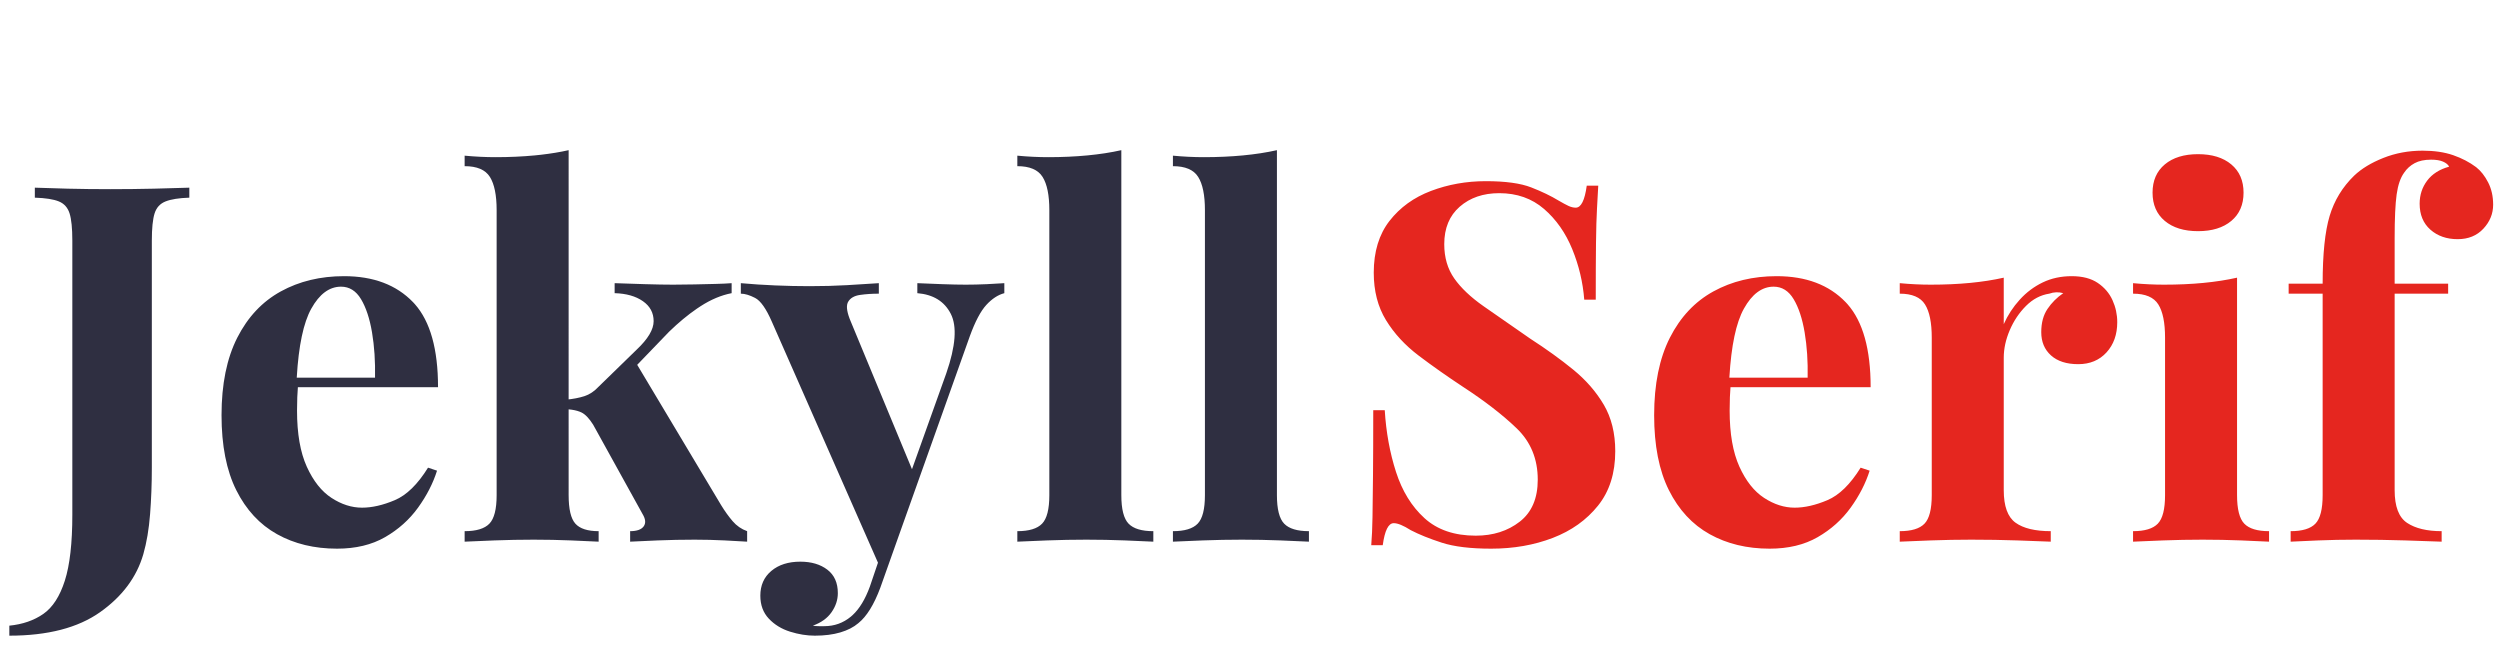
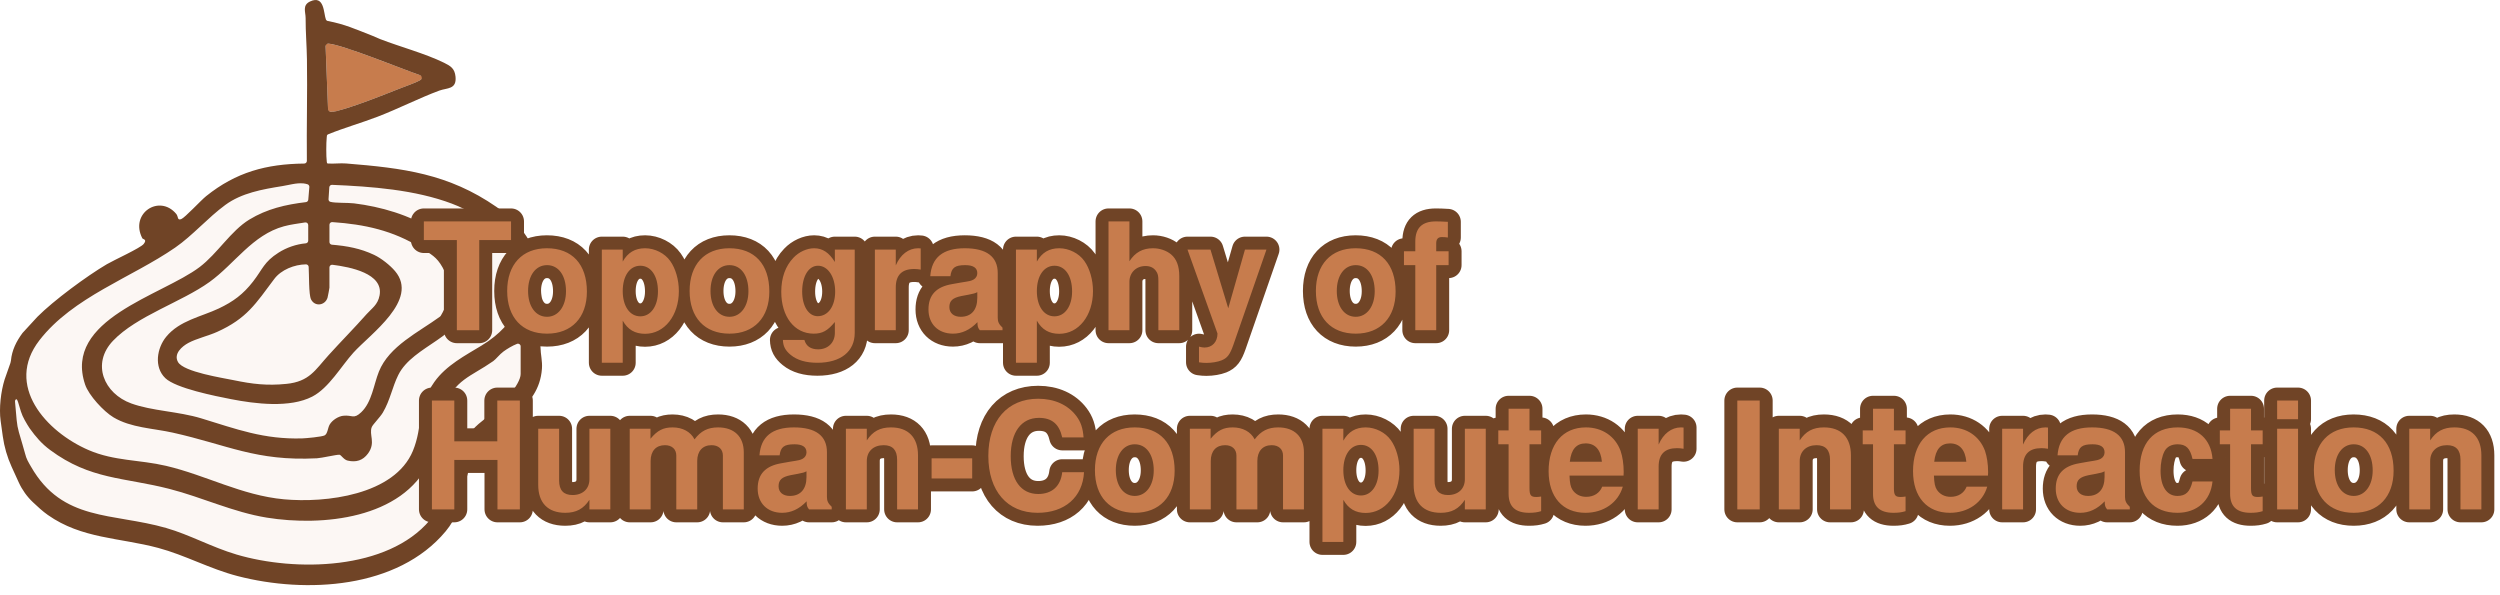
- <svg xmlns="http://www.w3.org/2000/svg" width="240px" height="64px" viewBox="0 0 240 64" version="1.1">
-   <g id="Page-1" stroke="none" stroke-width="1" fill="none" fill-rule="evenodd">
-     <g id="logo" transform="translate(2, 0)" fill-rule="nonzero">
-       <path id="Jekyll" fill="#2f2f41" d="M-1.104,61.024 C2.576,61.024 5.48,60.272 7.608,58.768 C9.736,57.264 11.12,55.408 11.76,53.2 C12.08,52.08 12.296,50.8 12.408,49.36 C12.52,47.92 12.576,46.44 12.576,44.92 L12.576,44.92 L12.576,23.104 C12.576,21.92 12.664,21.048 12.84,20.488 C13.016,19.928 13.368,19.544 13.896,19.336 C14.424,19.128 15.184,19.008 16.176,18.976 L16.176,18.976 L16.176,18.016 C15.28,18.048 14.152,18.08 12.792,18.112 C11.432,18.144 10.032,18.16 8.592,18.16 C7.152,18.16 5.784,18.144 4.488,18.112 C3.192,18.08 2.144,18.048 1.344,18.016 L1.344,18.016 L1.344,18.976 C2.368,19.008 3.136,19.128 3.648,19.336 C4.16,19.544 4.504,19.928 4.68,20.488 C4.856,21.048 4.944,21.92 4.944,23.104 L4.944,23.104 L4.944,49.408 C4.944,52.128 4.704,54.24 4.224,55.744 C3.744,57.248 3.056,58.312 2.16,58.936 C1.264,59.56 0.176,59.936 -1.104,60.064 L-1.104,60.064 L-1.104,61.024 Z M30.355,52.672 C32.147,52.672 33.683,52.304 34.963,51.568 C36.243,50.832 37.299,49.888 38.131,48.736 C38.963,47.584 39.571,46.4 39.955,45.184 L39.955,45.184 L39.091,44.896 C38.099,46.496 37.035,47.536 35.899,48.016 C34.763,48.496 33.715,48.736 32.755,48.736 C31.763,48.736 30.787,48.424 29.827,47.8 C28.867,47.176 28.075,46.176 27.451,44.8 C26.827,43.424 26.515,41.632 26.515,39.424 C26.515,38.976 26.523,38.544 26.539,38.128 C26.555,37.712 26.579,37.312 26.611,36.928 L26.593,37.168 L40.051,37.168 C40.051,33.532 39.309,30.875 37.826,29.197 L37.651,29.008 C36.051,27.344 33.843,26.512 31.027,26.512 C28.755,26.512 26.731,27 24.955,27.976 C23.179,28.952 21.787,30.432 20.779,32.416 C19.771,34.4 19.267,36.88 19.267,39.856 C19.267,42.768 19.739,45.168 20.683,47.056 C21.627,48.944 22.931,50.352 24.595,51.28 C26.259,52.208 28.179,52.672 30.355,52.672 Z M26.49,36.22 C26.669,33.175 27.133,30.979 27.883,29.632 C28.667,28.224 29.619,27.52 30.739,27.52 C31.539,27.52 32.179,27.92 32.659,28.72 C33.139,29.52 33.491,30.584 33.715,31.912 C33.939,33.24 34.035,34.688 34.003,36.256 L34.003,36.256 L26.487,36.256 L26.49,36.22 Z M69.725,52 L69.725,50.992 C69.181,50.8 68.717,50.48 68.333,50.032 C67.949,49.584 67.581,49.072 67.229,48.496 L67.229,48.496 L59.172,35.023 L62.237,31.84 C63.133,30.972 64.016,30.239 64.888,29.64 L65.261,29.392 C66.253,28.752 67.245,28.336 68.237,28.144 L68.237,28.144 L68.237,27.184 C67.853,27.216 67.341,27.24 66.701,27.256 C66.061,27.272 65.381,27.288 64.661,27.304 C63.941,27.32 63.261,27.328 62.621,27.328 C61.885,27.328 60.989,27.312 59.933,27.28 C58.877,27.248 57.901,27.216 57.005,27.184 L57.005,27.184 L57.005,28.144 C58.125,28.176 59.029,28.432 59.717,28.912 C60.405,29.392 60.749,30.032 60.749,30.832 C60.749,31.632 60.205,32.544 59.117,33.568 L59.117,33.568 L55.469,37.12 C55.053,37.568 54.597,37.872 54.101,38.032 C53.605,38.192 53.021,38.304 52.349,38.368 L52.588,38.342 L52.589,14.416 C51.762,14.603 50.869,14.75 49.909,14.859 L49.325,14.92 C48.141,15.032 46.893,15.088 45.581,15.088 C44.621,15.088 43.629,15.04 42.605,14.944 L42.605,14.944 L42.605,15.952 C43.789,15.952 44.597,16.296 45.029,16.984 C45.461,17.672 45.677,18.736 45.677,20.176 L45.677,20.176 L45.677,47.536 C45.677,48.88 45.445,49.792 44.981,50.272 C44.517,50.752 43.725,50.992 42.605,50.992 L42.605,50.992 L42.605,52 C43.245,51.968 44.197,51.928 45.461,51.88 C46.725,51.832 47.981,51.808 49.229,51.808 C50.445,51.808 51.637,51.832 52.805,51.88 C53.973,51.928 54.861,51.968 55.469,52 L55.469,52 L55.469,50.992 C54.413,50.992 53.669,50.752 53.237,50.272 C52.805,49.792 52.589,48.88 52.589,47.536 L52.589,47.536 L52.588,39.298 L52.602,39.298 C53.012,39.336 53.36,39.41 53.648,39.521 L53.813,39.592 C54.181,39.768 54.557,40.16 54.941,40.768 L54.941,40.768 L59.693,49.36 C59.981,49.84 60.013,50.232 59.789,50.536 C59.565,50.84 59.133,50.992 58.493,50.992 L58.493,50.992 L58.493,52 C59.069,51.968 59.949,51.928 61.133,51.88 C62.317,51.832 63.501,51.808 64.685,51.808 C65.645,51.808 66.605,51.832 67.565,51.88 C68.525,51.928 69.245,51.968 69.725,52 L69.725,52 Z M76.224,61.024 C77.152,61.024 77.968,60.92 78.672,60.712 C79.376,60.504 79.952,60.208 80.4,59.824 C81.2,59.184 81.904,58.048 82.512,56.416 L82.512,56.416 L84.336,51.28 L91.104,32.272 C91.616,30.864 92.144,29.864 92.688,29.272 C93.232,28.68 93.808,28.304 94.416,28.144 L94.416,28.144 L94.416,27.184 C94,27.216 93.44,27.248 92.736,27.28 C92.032,27.312 91.36,27.328 90.72,27.328 C90.08,27.328 89.328,27.312 88.464,27.28 C87.6,27.248 86.8,27.216 86.064,27.184 L86.064,27.184 L86.064,28.144 C87.6,28.272 88.672,28.936 89.28,30.136 C89.888,31.336 89.744,33.232 88.848,35.824 L88.848,35.824 L85.55,45.046 L79.68,30.88 C79.325,30.053 79.223,29.451 79.373,29.074 L79.416,28.984 C79.624,28.616 80.008,28.392 80.568,28.312 C81.128,28.232 81.728,28.192 82.368,28.192 L82.368,28.192 L82.368,27.184 C81.408,27.248 80.384,27.312 79.296,27.376 C78.208,27.44 77.008,27.472 75.696,27.472 C74.64,27.472 73.544,27.448 72.408,27.4 C71.272,27.352 70.176,27.28 69.12,27.184 L69.12,27.184 L69.12,28.192 C69.504,28.192 69.96,28.328 70.488,28.6 C71.016,28.872 71.552,29.632 72.096,30.88 L72.096,30.88 L82.285,54.018 L81.504,56.32 C81.061,57.531 80.509,58.442 79.847,59.053 L79.68,59.2 C78.944,59.808 78.096,60.112 77.136,60.112 L77.136,60.112 L76.608,60.112 C76.384,60.112 76.192,60.096 76.032,60.064 C76.832,59.776 77.432,59.344 77.832,58.768 C78.232,58.192 78.432,57.584 78.432,56.944 C78.432,55.952 78.096,55.2 77.424,54.688 C76.752,54.176 75.888,53.92 74.832,53.92 C73.68,53.92 72.752,54.216 72.048,54.808 C71.344,55.4 70.992,56.192 70.992,57.184 C70.992,58.08 71.264,58.816 71.808,59.392 C72.352,59.968 73.032,60.384 73.848,60.64 C74.664,60.896 75.456,61.024 76.224,61.024 Z M108.72,52 L108.72,50.992 C107.6,50.992 106.808,50.752 106.344,50.272 C105.88,49.792 105.648,48.88 105.648,47.536 L105.648,47.536 L105.648,14.416 C104.656,14.64 103.568,14.808 102.384,14.92 C101.2,15.032 99.952,15.088 98.64,15.088 C97.68,15.088 96.688,15.04 95.664,14.944 L95.664,14.944 L95.664,15.952 C96.848,15.952 97.656,16.296 98.088,16.984 C98.52,17.672 98.736,18.736 98.736,20.176 L98.736,20.176 L98.736,47.536 C98.736,48.88 98.504,49.792 98.04,50.272 C97.576,50.752 96.784,50.992 95.664,50.992 L95.664,50.992 L95.664,52 C96.304,51.968 97.256,51.928 98.52,51.88 C99.784,51.832 101.04,51.808 102.288,51.808 C103.536,51.808 104.768,51.832 105.984,51.88 C107.2,51.928 108.112,51.968 108.72,52 L108.72,52 Z M123.657,52 L123.657,50.992 C122.537,50.992 121.745,50.752 121.281,50.272 C120.817,49.792 120.585,48.88 120.585,47.536 L120.585,47.536 L120.585,14.416 C119.593,14.64 118.505,14.808 117.321,14.92 C116.137,15.032 114.889,15.088 113.577,15.088 C112.617,15.088 111.625,15.04 110.601,14.944 L110.601,14.944 L110.601,15.952 C111.785,15.952 112.593,16.296 113.025,16.984 C113.457,17.672 113.673,18.736 113.673,20.176 L113.673,20.176 L113.673,47.536 C113.673,48.88 113.441,49.792 112.977,50.272 C112.513,50.752 111.721,50.992 110.601,50.992 L110.601,50.992 L110.601,52 C111.241,51.968 112.193,51.928 113.457,51.88 C114.721,51.832 115.977,51.808 117.225,51.808 C118.473,51.808 119.705,51.832 120.921,51.88 C122.137,51.928 123.049,51.968 123.657,52 L123.657,52 Z" />
-       <path id="Serif" fill="#E5261F" d="M141.16,52.672 C143.304,52.672 145.272,52.328 147.064,51.64 C148.856,50.952 150.304,49.92 151.408,48.544 C152.512,47.168 153.064,45.424 153.064,43.312 C153.064,41.584 152.696,40.096 151.96,38.848 C151.224,37.6 150.248,36.48 149.032,35.488 C147.816,34.496 146.44,33.504 144.904,32.512 C143.144,31.296 141.648,30.256 140.416,29.392 C139.184,28.528 138.248,27.64 137.608,26.728 C136.968,25.816 136.648,24.72 136.648,23.44 C136.648,21.904 137.144,20.704 138.136,19.84 C139.128,18.976 140.392,18.544 141.928,18.544 C143.624,18.544 145.056,19.048 146.224,20.056 C147.392,21.064 148.296,22.352 148.936,23.92 C149.576,25.488 149.96,27.104 150.088,28.768 L150.088,28.768 L151.192,28.768 C151.192,26.528 151.2,24.72 151.216,23.344 C151.232,21.968 151.264,20.856 151.312,20.008 C151.36,19.16 151.4,18.432 151.432,17.824 L151.432,17.824 L150.328,17.824 C150.136,19.232 149.784,19.936 149.272,19.936 C149.048,19.936 148.816,19.88 148.576,19.768 C148.336,19.656 148.024,19.488 147.64,19.264 C146.904,18.816 146.024,18.392 145,17.992 C143.976,17.592 142.52,17.392 140.632,17.392 C138.776,17.392 137.024,17.704 135.376,18.328 C133.728,18.952 132.4,19.912 131.392,21.208 C130.384,22.504 129.88,24.16 129.88,26.176 C129.88,27.936 130.272,29.456 131.056,30.736 C131.84,32.016 132.888,33.152 134.2,34.144 C135.512,35.136 136.92,36.128 138.424,37.12 C140.536,38.496 142.264,39.832 143.608,41.128 C144.952,42.424 145.624,44.064 145.624,46.048 C145.624,47.84 145.048,49.184 143.896,50.08 C142.744,50.976 141.336,51.424 139.672,51.424 C137.624,51.424 135.984,50.864 134.752,49.744 C133.52,48.624 132.608,47.144 132.016,45.304 C131.424,43.464 131.064,41.488 130.936,39.376 L130.936,39.376 L129.832,39.376 C129.832,41.904 129.824,43.992 129.808,45.64 C129.792,47.288 129.776,48.624 129.76,49.648 C129.744,50.672 129.704,51.568 129.64,52.336 L129.64,52.336 L130.744,52.336 C130.936,50.928 131.288,50.224 131.8,50.224 C132.184,50.224 132.728,50.448 133.432,50.896 C134.232,51.312 135.224,51.712 136.408,52.096 C137.592,52.48 139.176,52.672 141.16,52.672 Z M167.886,52.672 C169.678,52.672 171.214,52.304 172.494,51.568 C173.774,50.832 174.83,49.888 175.662,48.736 C176.494,47.584 177.102,46.4 177.486,45.184 L177.486,45.184 L176.622,44.896 C175.63,46.496 174.566,47.536 173.43,48.016 C172.294,48.496 171.246,48.736 170.286,48.736 C169.294,48.736 168.318,48.424 167.358,47.8 C166.398,47.176 165.606,46.176 164.982,44.8 C164.358,43.424 164.046,41.632 164.046,39.424 C164.046,38.976 164.054,38.544 164.07,38.128 C164.086,37.712 164.11,37.312 164.142,36.928 L164.124,37.168 L177.582,37.168 C177.582,33.532 176.84,30.875 175.357,29.197 L175.182,29.008 C173.582,27.344 171.374,26.512 168.558,26.512 C166.286,26.512 164.262,27 162.486,27.976 C160.71,28.952 159.318,30.432 158.31,32.416 C157.302,34.4 156.798,36.88 156.798,39.856 C156.798,42.768 157.27,45.168 158.214,47.056 C159.158,48.944 160.462,50.352 162.126,51.28 C163.79,52.208 165.71,52.672 167.886,52.672 Z M164.021,36.22 C164.2,33.175 164.664,30.979 165.414,29.632 C166.198,28.224 167.15,27.52 168.27,27.52 C169.07,27.52 169.71,27.92 170.19,28.72 C170.67,29.52 171.022,30.584 171.246,31.912 C171.47,33.24 171.566,34.688 171.534,36.256 L171.534,36.256 L164.018,36.256 L164.021,36.22 Z M194.872,52 L194.872,50.992 C193.368,50.992 192.24,50.72 191.488,50.176 C190.736,49.632 190.36,48.592 190.36,47.056 L190.36,47.056 L190.36,34.336 C190.36,33.472 190.552,32.592 190.936,31.696 C191.32,30.8 191.84,30.024 192.496,29.368 C193.152,28.712 193.896,28.32 194.728,28.192 C195.176,28.032 195.624,28.016 196.072,28.144 C195.464,28.56 194.96,29.064 194.56,29.656 C194.16,30.248 193.96,30.992 193.96,31.888 C193.96,32.816 194.272,33.56 194.896,34.12 C195.52,34.68 196.392,34.96 197.512,34.96 C198.632,34.96 199.536,34.584 200.224,33.832 C200.912,33.08 201.256,32.112 201.256,30.928 C201.256,30.192 201.104,29.488 200.8,28.816 C200.496,28.144 200.024,27.592 199.384,27.16 C198.744,26.728 197.912,26.512 196.888,26.512 C195.864,26.512 194.936,26.712 194.104,27.112 C193.272,27.512 192.536,28.064 191.896,28.768 C191.256,29.472 190.744,30.256 190.36,31.12 L190.36,31.12 L190.36,26.656 C189.368,26.88 188.288,27.048 187.12,27.16 C185.952,27.272 184.696,27.328 183.352,27.328 C182.392,27.328 181.4,27.28 180.376,27.184 L180.376,27.184 L180.376,28.192 C181.56,28.192 182.368,28.536 182.8,29.224 C183.232,29.912 183.448,30.976 183.448,32.416 L183.448,32.416 L183.448,47.536 C183.448,48.88 183.216,49.792 182.752,50.272 C182.288,50.752 181.496,50.992 180.376,50.992 L180.376,50.992 L180.376,52 C181.048,51.968 182.04,51.928 183.352,51.88 C184.664,51.832 185.96,51.808 187.24,51.808 C188.776,51.808 190.248,51.832 191.656,51.88 C193.064,51.928 194.136,51.968 194.872,52 L194.872,52 Z M209.013,22.192 C210.357,22.192 211.421,21.864 212.205,21.208 C212.989,20.552 213.381,19.648 213.381,18.496 C213.381,17.344 212.989,16.44 212.205,15.784 C211.421,15.128 210.357,14.8 209.013,14.8 C207.669,14.8 206.605,15.128 205.821,15.784 C205.037,16.44 204.645,17.344 204.645,18.496 C204.645,19.648 205.037,20.552 205.821,21.208 C206.605,21.864 207.669,22.192 209.013,22.192 Z M215.829,52 L215.829,50.992 C214.709,50.992 213.917,50.752 213.453,50.272 C212.989,49.792 212.757,48.88 212.757,47.536 L212.757,47.536 L212.757,26.656 C211.765,26.88 210.685,27.048 209.517,27.16 C208.349,27.272 207.093,27.328 205.749,27.328 C204.789,27.328 203.797,27.28 202.773,27.184 L202.773,27.184 L202.773,28.192 C203.957,28.192 204.765,28.536 205.197,29.224 C205.629,29.912 205.845,30.976 205.845,32.416 L205.845,32.416 L205.845,47.536 C205.845,48.88 205.613,49.792 205.149,50.272 C204.685,50.752 203.893,50.992 202.773,50.992 L202.773,50.992 L202.773,52 C203.413,51.968 204.373,51.928 205.653,51.88 C206.933,51.832 208.197,51.808 209.445,51.808 C210.693,51.808 211.925,51.832 213.141,51.88 C214.357,51.928 215.253,51.968 215.829,52 L215.829,52 Z M232.398,52 L232.398,50.992 C230.99,50.992 229.886,50.728 229.086,50.2 C228.286,49.672 227.886,48.624 227.886,47.056 L227.886,47.056 L227.886,28.192 L233.022,28.192 L233.022,27.232 L227.886,27.232 L227.886,22.864 C227.886,20.976 227.95,19.576 228.078,18.664 C228.206,17.752 228.446,17.056 228.798,16.576 C229.054,16.192 229.39,15.888 229.806,15.664 C230.222,15.44 230.75,15.328 231.39,15.328 C231.87,15.328 232.254,15.392 232.542,15.52 C232.83,15.648 233.022,15.808 233.118,16 C232.19,16.256 231.486,16.704 231.006,17.344 C230.526,17.984 230.286,18.72 230.286,19.552 C230.286,20.608 230.63,21.44 231.318,22.048 C232.006,22.656 232.878,22.96 233.934,22.96 C234.958,22.96 235.782,22.624 236.406,21.952 C237.03,21.28 237.342,20.512 237.342,19.648 C237.342,18.848 237.182,18.136 236.862,17.512 C236.542,16.888 236.158,16.4 235.71,16.048 C235.07,15.568 234.334,15.184 233.502,14.896 C232.67,14.608 231.694,14.464 230.574,14.464 C229.23,14.464 227.974,14.696 226.806,15.16 C225.638,15.624 224.702,16.192 223.998,16.864 C222.878,17.952 222.094,19.24 221.646,20.728 C221.198,22.216 220.974,24.384 220.974,27.232 L220.974,27.232 L217.71,27.232 L217.71,28.192 L220.974,28.192 L220.974,47.536 C220.974,48.88 220.742,49.792 220.278,50.272 C219.814,50.752 219.022,50.992 217.902,50.992 L217.902,50.992 L217.902,52 C218.51,51.968 219.398,51.928 220.566,51.88 C221.734,51.832 222.926,51.808 224.142,51.808 C225.806,51.808 227.39,51.832 228.894,51.88 C230.398,51.928 231.566,51.968 232.398,52 L232.398,52 Z" />
+ <svg xmlns="http://www.w3.org/2000/svg" id="Layer_2" data-name="Layer 2" viewBox="0 0 2411.41 573.07">
+   <defs>
+     <style>
+       .cls-1 {
+         fill: none;
+         stroke: #704426;
+         stroke-linecap: round;
+         stroke-linejoin: round;
+         stroke-width: 25px;
+       }
+ 
+       .cls-1, .cls-2, .cls-3 {
+         font-family: Helvetica-Bold, Helvetica;
+         font-size: 144px;
+         font-weight: 700;
+       }
+ 
+       .cls-4 {
+         fill: #fcf7f4;
+       }
+ 
+       .cls-5, .cls-3 {
+         fill: #c77c4d;
+       }
+ 
+       .cls-2, .cls-6 {
+         fill: #704426;
+       }
+ 
+       .cls-7 {
+         letter-spacing: -.07em;
+       }
+ 
+       .cls-8 {
+         fill: #fcf7f4;
+       }
+     </style>
+   </defs>
+   <g id="Layer_1-2" data-name="Layer 1">
+     <g>
+       <path class="cls-4" d="M14.46,379.4c8.87,8.05,24.18,47.46,33.98,54.72,38.75,28.71,71.22,26.24,114.94,37.46,31.6,8.1,61.51,22.47,93.94,27.72,53.47,8.66,130.9,1.17,156.75-53.85,8.14-17.33,6.82-34.72,13.63-51.68,11.26-28.06,25.9-29.97,48.06-45.42,2.65-1.85,6.06-6.5,9.91-9.3,4.35-3.17,11.37-7.31,16.53-8.44v30.09c0,10.18-18.53,29.99-26.24,36.56-11.39,9.71-17.6,12.5-27.3,26.44-16.7,24.01-13.83,54.04-34.04,78.03-40.94,48.59-129.99,49.86-186.47,33.14-23.87-7.07-45.2-19.1-67.88-25.61-51.71-14.83-99.95-5.93-130.37-59.16-2.52-4.4-18.8-24.95-21.78-28.86l6.33-41.83Z" />
+       <path class="cls-8" d="M298.55,178.28l-1.39,16.45c-20.27,2.27-39,6.33-56.6,17.03s-30.79,32.78-47.96,45.81c-36.43,27.64-131.86,50.2-110.49,113.43,3.48,10.31,17.88,25.92,27.34,31.57,16.92,10.11,38.21,10.53,57,14.71,53.29,11.85,80.29,27.78,139.23,24.79,4.62-.23,19.48-3.74,21.76-3.42,1.68.24,4.1,4.78,7.91,5.65,8.18,1.88,14.66-.14,19.57-6.78,7.88-10.63.68-18.31,3.73-25.67,1-2.41,8.07-9.55,10.59-13.8,7.08-11.95,9.17-24.72,14.92-36.3,14.4-28.98,62.55-36.29,66.68-71.63,7.2-61.7-58.86-87.77-109.37-93.97-5.9-.72-18.2-.17-22.86-1.48-.82-.23-1.62-.81-1.77-1.68l.95-14.79c38.66,1.57,81.75,4.51,118.14,18.26,64.55,24.4,98.2,94.32,28.83,136.69-15.83,9.67-34.33,19.12-45.79,35.25-16.57,23.32-10.97,42.86-20.67,66.39-17.61,42.72-84.22,50.55-124.54,46.79-40.72-3.8-75.16-23.28-113.7-32.29-25.66-6-49.76-4.5-74.5-15.14-40.89-17.6-81.4-62.24-47.46-106,32.32-41.67,88.87-60.3,130.88-89.33,16.88-11.67,31.42-28.74,48.47-41.23,15.66-11.47,35.61-14.98,54.91-18.09,6.88-1.11,13.41-3.26,20.49-2.58,1.99.19,3.82.85,5.72,1.35Z" />
+       <path class="cls-4" d="M297.3,214.07v20.49c-9.99.45-20.24,3.82-28.62,9.16-14.18,9.03-15.21,15.81-24.62,27.92-9.46,12.18-19.06,19.31-32.97,25.9-16.85,8-37.84,11.55-50.79,27.33-8.99,10.97-11.92,29.28-.87,39.87,10.25,9.82,48.45,17.35,63.58,20.3,23.22,4.53,56.58,8.69,78.2-2.5,16.02-8.29,27.9-29.33,39.64-42.32,16.31-18.06,63.65-50.94,40.24-78.68-4.85-5.75-13.28-12.4-20.18-15.68-13.98-6.64-27.79-8.9-43.12-10.03v-21.77c32.32,1.97,60.76,7.81,88.25,25.08,9.68,6.08,15.13,8.54,20.85,18.85,9.46,17.05,7.68,30.76-2.06,47.11-20.67,15.19-49.38,28.47-59.35,53.34-5.05,12.59-6.72,29.44-17.09,39.25-7.38,6.98-8.56,2.41-17.18,3.32-4.95.52-10.74,4.28-13.23,8.54-1.89,3.24-1.87,8.86-4.92,10.44-2.56,1.33-17.61,2.76-21.46,2.87-37.21,1.1-63.27-8.91-97.36-19.3-22.27-6.78-47.36-7.09-67.57-14.39-26.31-9.51-38.76-38.31-17.61-60.49,22.92-24.03,66.06-37.22,93.11-56.71,24.09-17.36,41.41-45.5,71.8-53.7,7.73-2.09,15.5-2.77,23.33-4.21Z" />
+       <path class="cls-4" d="M317.79,255.05c16.06,1.83,52.47,7.47,48.36,29.8-1.7,9.23-7.55,12.54-12.54,18.18-11.96,13.5-24.86,26.53-36.65,39.55-13.02,14.37-18.43,25.48-40.8,27.71-18.66,1.86-32.72.15-50.28-3.49-10.99-2.28-48.68-8-54.15-17.56-4.49-7.84,3.67-15.08,10.08-18.5,7.84-4.18,19.15-6.78,27.58-10.57,28.68-12.9,37.24-27.16,55.19-51.1,7.11-9.48,21.09-14.53,32.72-14.03,1.22,1.19-.05,28.32,2.72,33.77,3.76,7.38,13.58,5.85,15.91-1.68.29-.92,1.84-9.19,1.84-9.68v-22.41Z" />
+       <path class="cls-5" d="M407.43,73.22c.38,2.11-1.01,3.44-2.64,4.38-4,2.3-14.96,6.07-20.06,8.11-16.83,6.73-43.45,17.23-60.44,21.52-2.57.65-5.16.68-7.78.56l-2.55-65.31c4.79-4.6,82,27.54,93.48,30.74Z" />
+       <path class="cls-6" d="M521.35,335.14c-.62-57.63,11.05-98.51-42.5-135.57-46.43-32.13-90.15-37.45-145.01-41.89-5.58-.45-11.68.41-17.33.05-1.26.06-1.19-.83-1.32-1.85-.65-5.1-.59-18.04-.04-23.25.13-1.26-.11-2.54,1.35-3.07,15.61-6.37,31.96-10.94,47.7-16.98,19.98-7.67,40.9-18.32,59.57-25.2,7.41-2.73,16.82-.95,15.62-13.37-.76-7.91-4.71-10.35-11.07-13.47-18.31-8.99-42.24-15.32-61.56-22.8-1.63-.63-6.17-2.71-7.86-3.36-15.35-5.96-26.37-11.09-42.68-14.11-.85-.16-1.56-.73-1.88-1.53-2.24-5.63-1.25-23.88-15.22-17.33-7.77,3.64-4.31,10.16-4.33,16.05-.06,13.34,1.08,26.6,1.28,39.7.5,32.66-.44,65.38-.08,98.03.02,1.41-1.13,2.56-2.53,2.57-36.56.41-65.74,8.25-94.66,31.46-5.04,4.05-20.48,20.8-23.99,22.12-4.05,1.52-2.59-2.34-4.83-5.02-16.23-19.43-45.08-.48-32.72,23.49.6,1.17,4.99.85,1.34,5.51-3.08,3.92-28.99,15.68-35.53,19.53-19.42,11.43-51.42,35.07-67.04,50.77l-14.31,15.56c-5.94,8.08-10.21,16.47-11.17,26.66-.07.5-.43,2.07-.49,2.24l-5.59,15.92c-3.62,11.42-5.52,27.95-3.87,39.82l2.07,14.96c1.41,10.2,4.3,20.15,8.57,29.52l6.82,14.95c3.31,7.26,8,13.81,13.81,19.28,4.56,4.3,9.13,8.56,14.31,12.21,32.59,22.96,69.15,21.79,106.41,31.75,25.85,6.91,49.78,20.21,76.57,27.16,65.81,17.08,154.43,12.36,200.71-43.16,21.05-25.25,14.42-53.02,31.6-78.53,19.28-28.62,58.33-38.23,61.27-78.32.55-7.43-1.31-13.92-1.38-20.48ZM316.81,42.07c14.15,1.17,72.75,25.18,88.26,30.41,1.9.64,2.38,3.14.81,4.39-.34.27-.71.51-1.09.73-4,2.3-14.96,6.07-20.06,8.11-16.83,6.73-43.45,17.23-60.44,21.52-1.75.44-3.51.6-5.28.61-1.39.01-2.54-1.07-2.59-2.45l-2.37-60.67c-.06-1.54,1.23-2.77,2.77-2.64ZM300.03,288.82c3.76,7.38,13.58,5.85,15.91-1.68.29-.92,1.84-9.19,1.84-9.68v-19.54c0-1.54,1.35-2.72,2.88-2.53,17.13,2.17,49.36,8.37,45.48,29.45-1.7,9.23-7.55,12.54-12.54,18.18-11.96,13.5-24.86,26.53-36.65,39.55-13.02,14.37-18.43,25.48-40.8,27.71-18.66,1.86-32.72.15-50.28-3.49-10.99-2.28-48.68-8-54.15-17.56-4.49-7.84,3.67-15.08,10.08-18.5,7.84-4.18,19.15-6.78,27.58-10.57,28.68-12.9,37.24-27.16,55.19-51.1,6.67-8.89,19.38-13.89,30.53-14.06,1.37-.02,2.51,1.01,2.61,2.37.5,6.93-.03,26.85,2.31,31.43ZM159.43,364.74c10.25,9.82,48.45,17.35,63.58,20.3,23.22,4.53,56.58,8.69,78.2-2.5,16.02-8.29,27.9-29.33,39.64-42.32,16.31-18.06,63.65-50.94,40.24-78.68-4.85-5.75-13.28-12.4-20.18-15.68-13.27-6.3-26.37-8.65-40.77-9.84-1.33-.11-2.35-1.21-2.35-2.54v-16.69c0-1.48,1.25-2.65,2.72-2.55,31.19,2.13,58.81,8.12,85.53,24.9,9.68,6.08,15.13,8.54,20.85,18.85,9.37,16.89,7.72,30.49-1.78,46.63-.18.31-.43.58-.72.79-20.64,15.06-49.02,28.32-58.92,53.02-5.05,12.59-6.72,29.44-17.09,39.25-7.38,6.98-8.56,2.41-17.18,3.32-4.95.52-10.74,4.28-13.23,8.54-1.89,3.24-1.87,8.86-4.92,10.44-2.56,1.33-17.61,2.76-21.46,2.87-37.21,1.1-63.27-8.91-97.36-19.3-22.27-6.78-47.36-7.09-67.57-14.39-26.31-9.51-38.76-38.31-17.61-60.49,22.92-24.03,66.06-37.22,93.11-56.71,24.09-17.36,41.41-45.5,71.8-53.7,6.76-1.83,13.54-2.58,20.37-3.7,1.55-.25,2.96.94,2.96,2.52v15.08c0,1.3-.98,2.42-2.28,2.53-9.25.82-18.59,4.07-26.34,9-14.18,9.03-15.21,15.81-24.62,27.92-9.46,12.18-19.06,19.31-32.97,25.9-16.85,8-37.84,11.55-50.79,27.33-8.99,10.97-11.92,29.28-.87,39.87ZM502.2,360.7c0,10.18-18.53,29.99-26.24,36.56-11.39,9.71-17.6,12.5-27.3,26.44-16.7,24.01-13.83,54.04-34.04,78.03-40.94,48.59-129.99,49.86-186.47,33.14-23.87-7.07-45.2-19.1-67.88-25.61-51.71-14.83-99.95-5.93-130.37-59.16-2.48-4.34-4.41-7.13-5.81-12.93-.78-3.23-3.86-13.23-5.85-20.23-1.08-3.8-1.8-7.68-2.15-11.62l-1.61-17.94c-.07-.51.04-1.04.3-1.48.21-.35.56-.66.55-.68,1.57-1.21,2.69,5.14,4.85,11.73.95,2.89,2.17,5.67,3.67,8.31,1.58,2.79,3.64,6.32,4.75,7.87,5.89,8.18,11.43,14.76,19.83,20.98,38.75,28.71,71.22,26.24,114.94,37.46,31.6,8.1,61.51,22.47,93.94,27.72,53.47,8.66,130.9,1.17,156.75-53.85,8.14-17.33,6.82-34.72,13.63-51.68,11.26-28.06,25.9-29.97,48.06-45.42,2.65-1.85,6.06-6.5,9.91-9.3,3.43-2.5,8.52-5.61,13.05-7.36,1.68-.65,3.48.58,3.48,2.38v26.63ZM464.75,333.16c-15.83,9.67-34.33,19.12-45.79,35.25-16.57,23.32-10.97,42.86-20.67,66.39-17.61,42.72-84.22,50.55-124.54,46.79-40.72-3.8-75.16-23.28-113.7-32.29-25.66-6-49.76-4.5-74.5-15.14-40.89-17.6-81.4-62.24-47.46-106,32.32-41.67,88.87-60.3,130.88-89.33,16.88-11.67,31.42-28.74,48.47-41.23,15.66-11.47,35.61-14.98,54.91-18.09,6.88-1.11,13.41-3.26,20.49-2.58,1.27.12,2.48.44,3.68.78,1.18.33,1.96,1.45,1.86,2.67l-1.04,12.27c-.1,1.21-1.04,2.17-2.25,2.31-19.48,2.32-37.53,6.46-54.53,16.79-17.85,10.86-30.79,32.78-47.96,45.81-36.43,27.64-131.86,50.2-110.49,113.43,3.48,10.31,17.88,25.92,27.34,31.57,16.92,10.11,38.21,10.53,57,14.71,53.29,11.85,80.29,27.78,139.23,24.79,4.62-.23,19.48-3.74,21.76-3.42,1.68.24,4.1,4.78,7.91,5.65,8.18,1.88,14.66-.14,19.57-6.78,7.88-10.63.68-18.31,3.73-25.67,1-2.41,8.07-9.55,10.59-13.8,7.08-11.95,9.17-24.72,14.92-36.3,14.4-28.98,62.55-36.29,66.68-71.63,7.2-61.7-58.86-87.77-109.37-93.97-5.9-.72-18.2-.17-22.86-1.48,0,0-.02,0-.02,0-1.09-.31-1.77-1.41-1.69-2.54l.73-11.43c.09-1.38,1.26-2.45,2.65-2.39,38.01,1.6,80.05,4.7,115.65,18.16,64.55,24.4,98.2,94.32,28.83,136.69Z" />
+     </g>
+     <g>
+       <text class="cls-2" transform="translate(406.82 318.52)">
+         <tspan class="cls-7" x="0" y="0">T</tspan>
+         <tspan x="77.34" y="0">opography of</tspan>
+         <tspan x="0" y="172.8">Human-Computer Interaction</tspan>
+       </text>
+       <text class="cls-1" transform="translate(406.82 318.52)">
+         <tspan class="cls-7" x="0" y="0">T</tspan>
+         <tspan x="77.34" y="0">opography of</tspan>
+         <tspan x="0" y="172.8">Human-Computer Interaction</tspan>
+       </text>
+       <text class="cls-3" transform="translate(406.82 318.52)">
+         <tspan class="cls-7" x="0" y="0">T</tspan>
+         <tspan x="77.34" y="0">opography of</tspan>
+         <tspan x="0" y="172.8">Human-Computer Interaction</tspan>
+       </text>
    </g>
  </g>
</svg>
